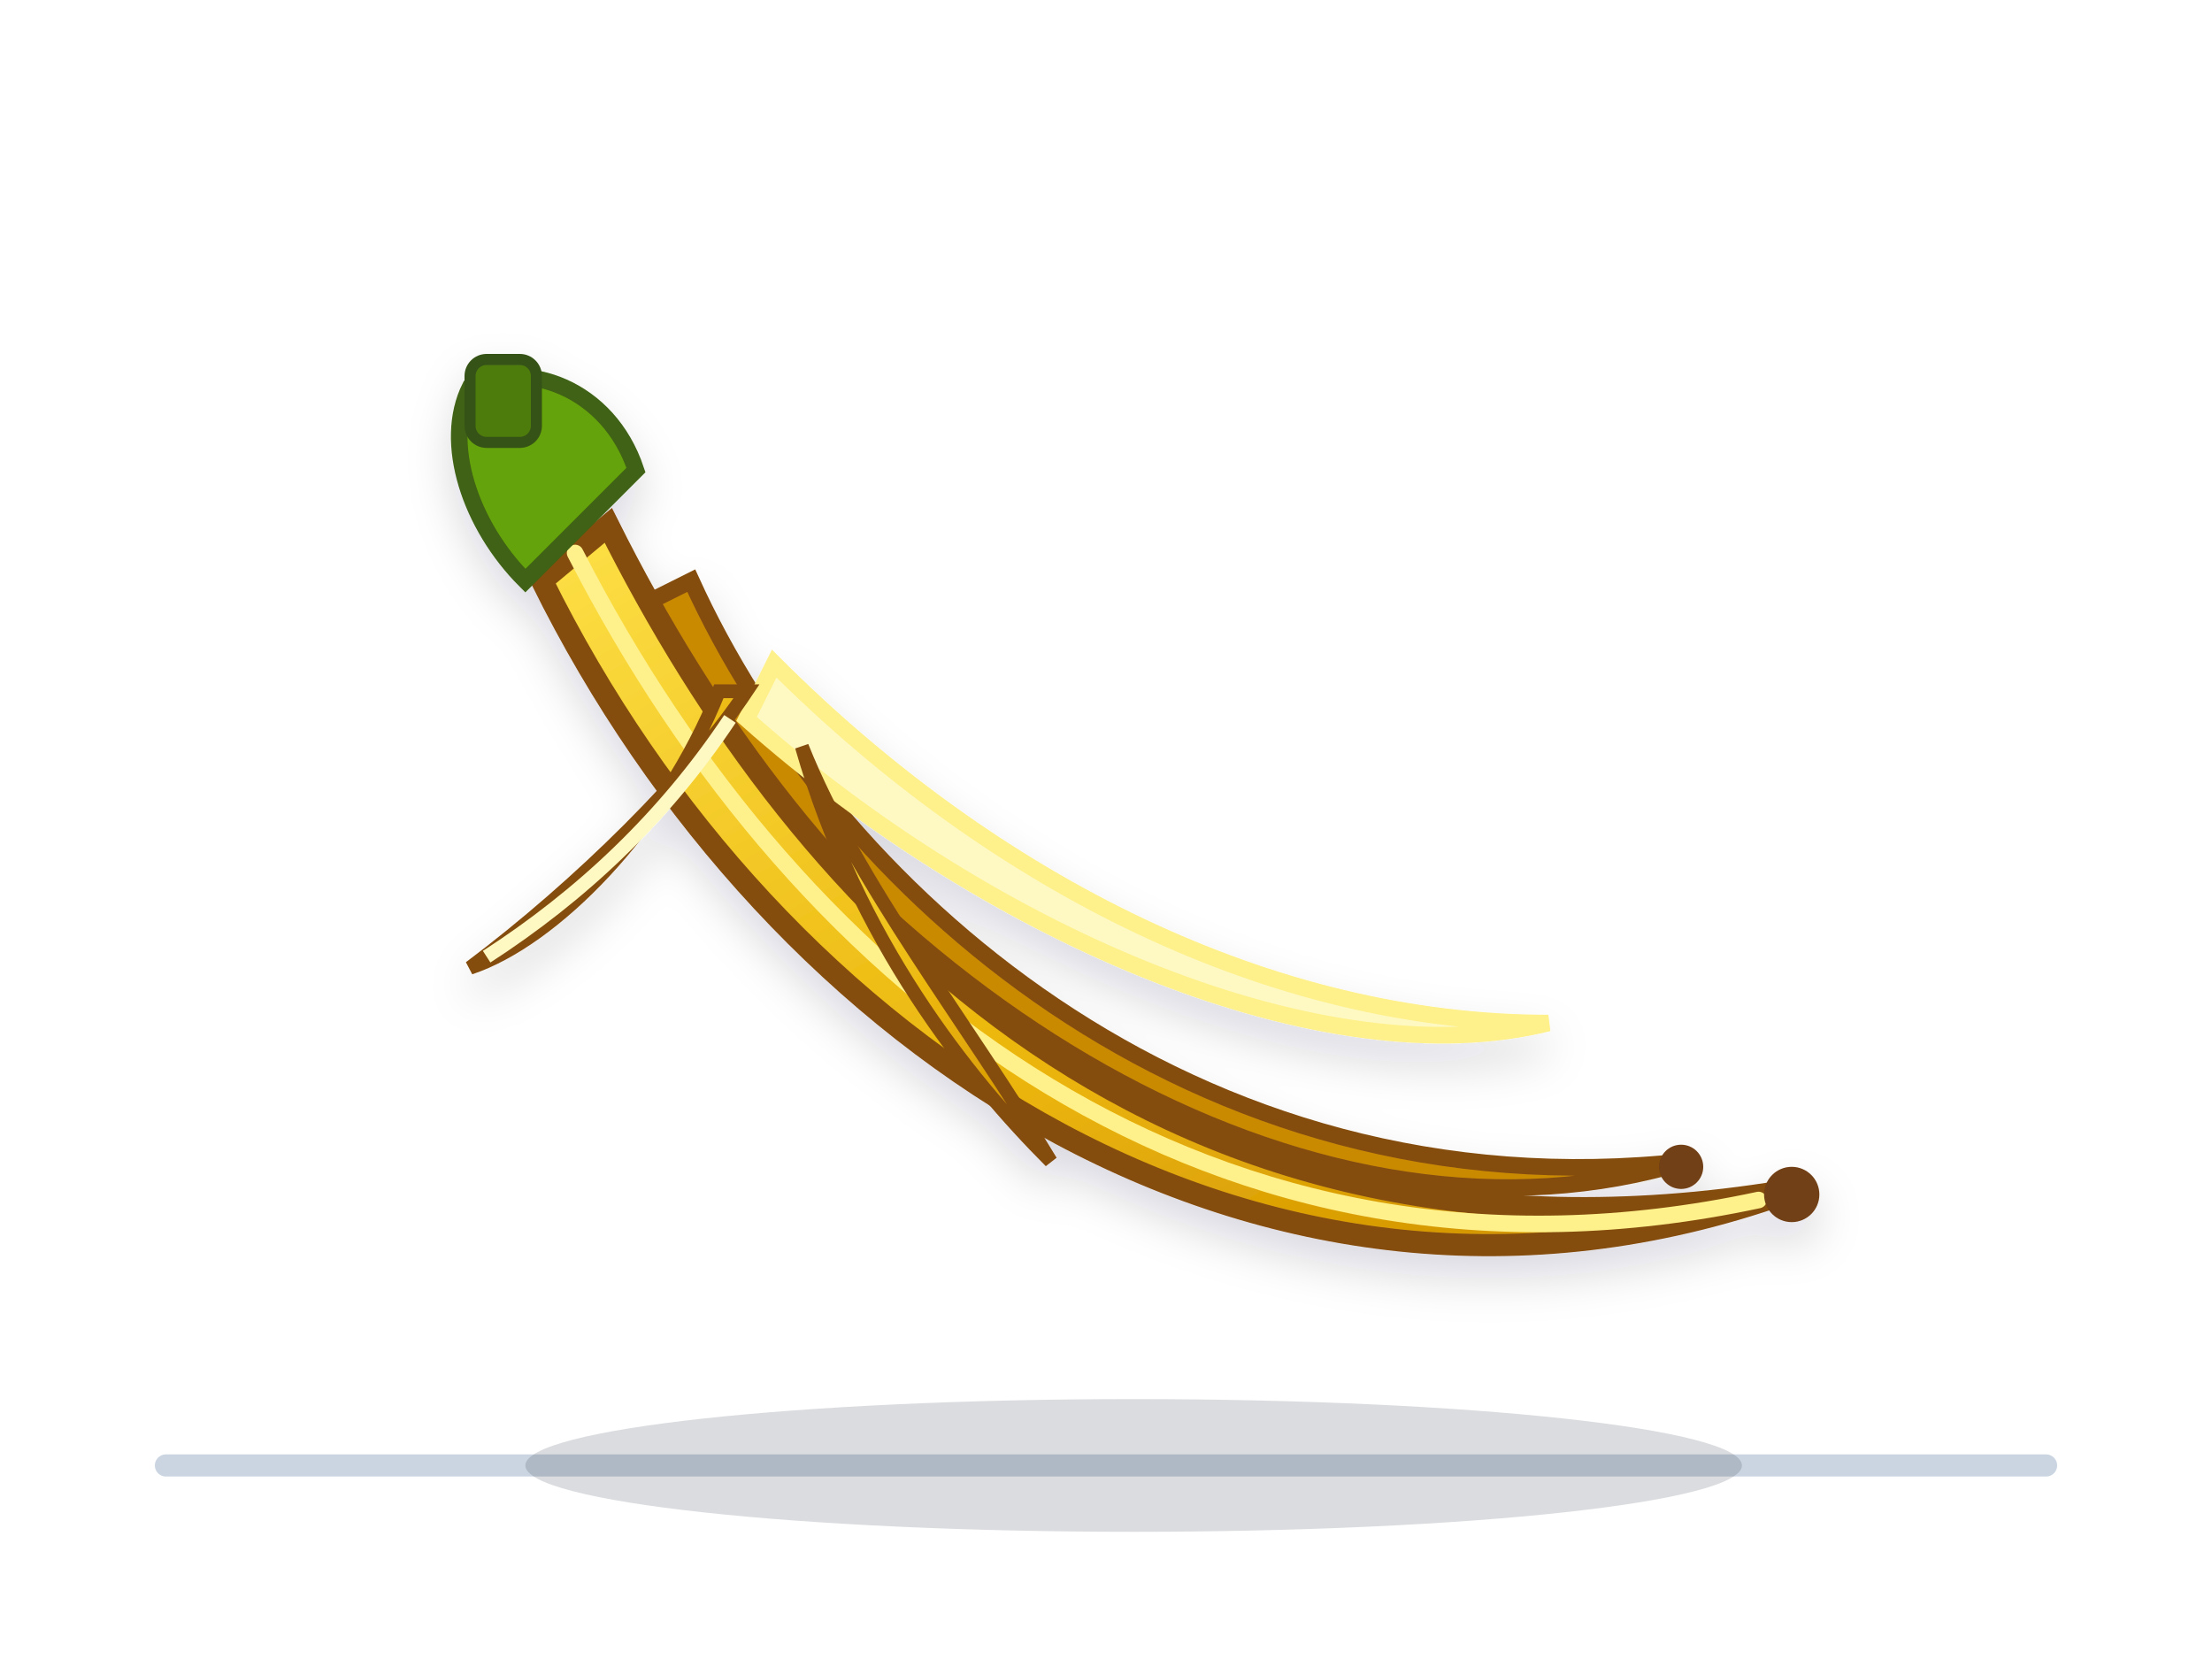
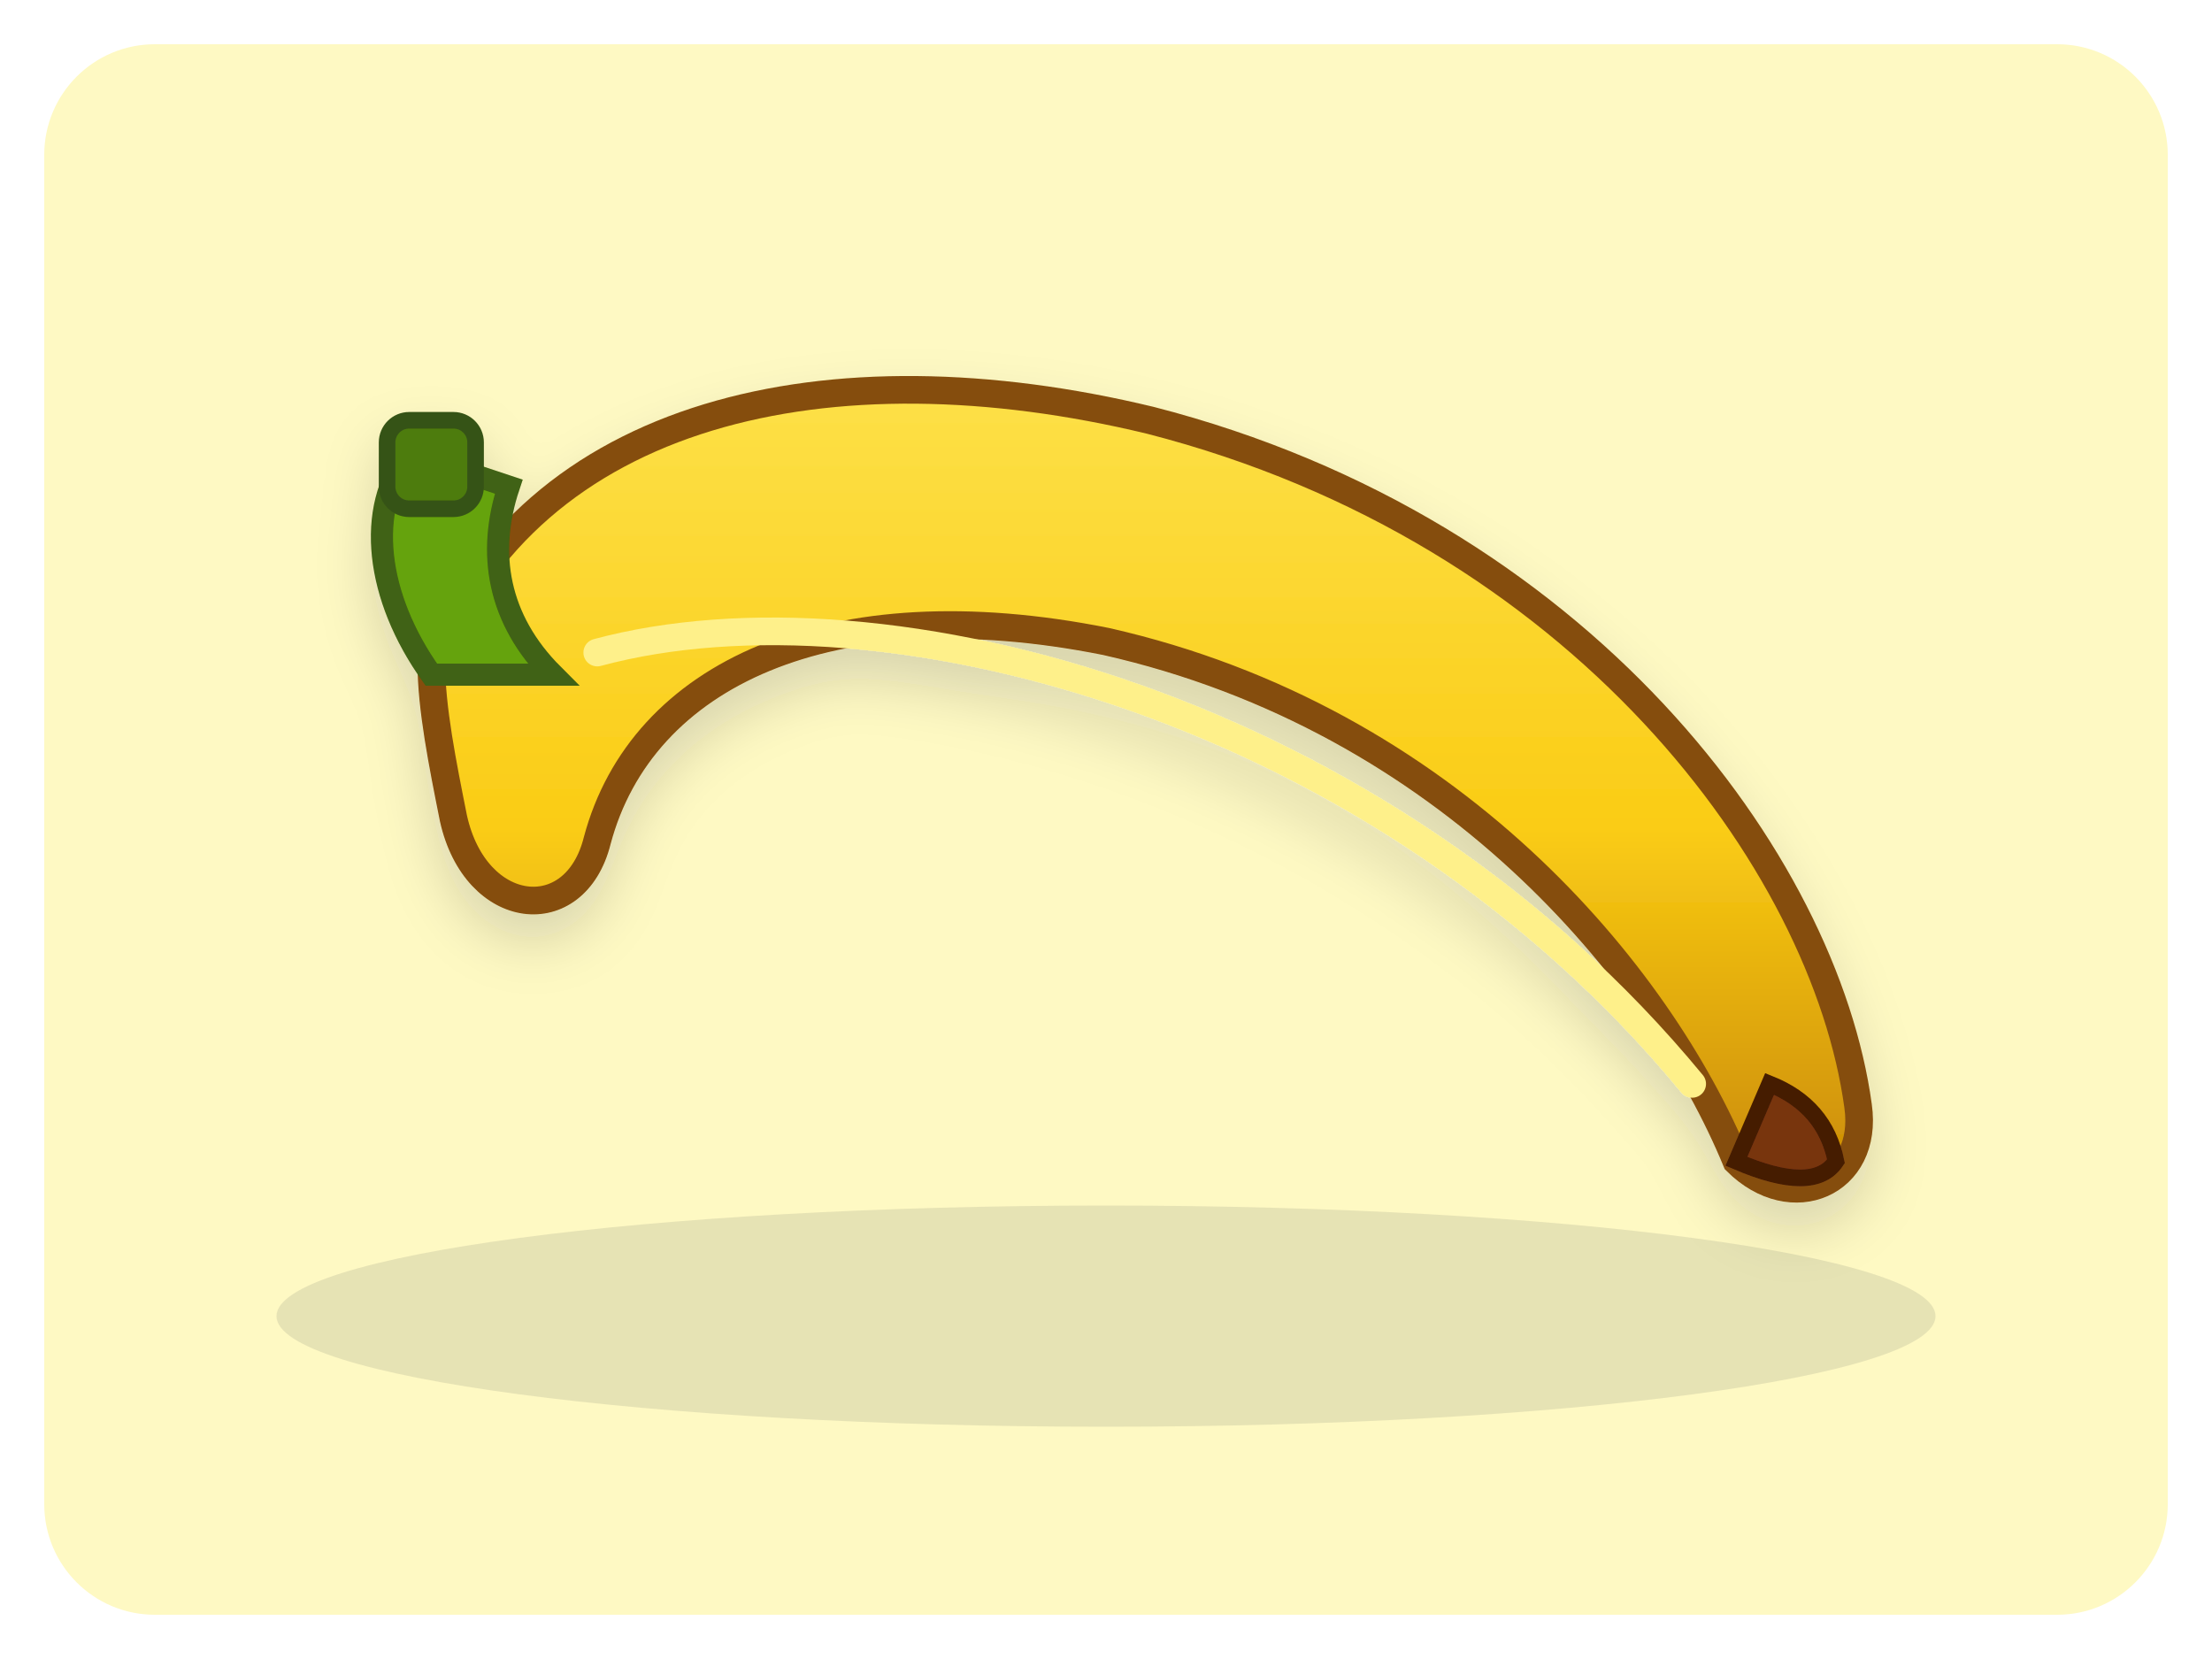
- <svg xmlns="http://www.w3.org/2000/svg" viewBox="0 0 400 300" role="img" aria-labelledby="title-banana desc-banana">
+ <svg xmlns="http://www.w3.org/2000/svg" viewBox="0 0 400 300" role="img" aria-labelledby="t-banana d-banana">
  <defs>
-     <linearGradient id="banana-peel" x1="0%" y1="0%" x2="100%" y2="100%">
+     <linearGradient id="ban-peel" x1="0" y1="0" x2="0" y2="1">
      <stop offset="0%" stop-color="#fde047" />
-       <stop offset="60%" stop-color="#eab308" />
+       <stop offset="55%" stop-color="#facc15" />
      <stop offset="100%" stop-color="#ca8a04" />
    </linearGradient>
-     <filter id="soft-shadow" x="-10%" y="-10%" width="120%" height="120%">
-       <feDropShadow dx="0" dy="4" stdDeviation="4" flood-color="#0f172a" flood-opacity="0.15" />
+     <filter id="ban-sh" x="-20%" y="-20%" width="140%" height="140%">
+       <feDropShadow dx="0" dy="5" stdDeviation="5" flood-color="#0f172a" flood-opacity="0.15" />
    </filter>
  </defs>
-   <line x1="30" y1="265" x2="370" y2="265" stroke="#cbd5e1" stroke-width="4" stroke-linecap="round" />
-   <ellipse cx="205" cy="265" rx="110" ry="12" fill="#0f172a" opacity="0.15" />
-   <g id="banana-figure" filter="url(#soft-shadow)">
-     <path d="M125 105 C150 160 215 220 305 210 C240 230 160 185 115 110 Z" fill="#ca8a04" stroke="#854d0e" stroke-width="3" />
-     <path d="M110 95 C145 165 210 235 325 215 C230 250 140 190 98 105 Z" fill="url(#banana-peel)" stroke="#854d0e" stroke-width="4" />
-     <path d="M104 100 C145 180 220 238 318 217" fill="none" stroke="#fef08a" stroke-width="3" stroke-linecap="round" />
-     <path d="M95 105 C85 95 80 80 85 70 C95 65 110 70 115 85 Z" fill="#65a30d" stroke="#3f6212" stroke-width="3" />
-     <rect x="85" y="65" width="12" height="15" rx="3" fill="#4d7c0f" stroke="#365314" stroke-width="2" />
-     <circle cx="324" cy="216" r="5" fill="#713f12" />
-     <circle cx="304" cy="211" r="4" fill="#713f12" />
-     <path d="M140 120 C180 160 230 185 280 185 C240 195 180 170 135 130 Z" fill="#fef9c3" stroke="#fef08a" stroke-width="3" />
-     <path d="M130 125 C120 150 100 170 85 175 C105 160 125 140 135 125 Z" fill="url(#banana-peel)" stroke="#854d0e" stroke-width="2.5" />
-     <path d="M145 135 C155 170 175 195 190 210 C175 185 155 160 145 135 Z" fill="url(#banana-peel)" stroke="#854d0e" stroke-width="2.5" />
-     <path d="M88 173 C105 162 120 148 132 130" fill="none" stroke="#fef9c3" stroke-width="2.5" />
+   <rect x="8" y="8" width="384" height="284" rx="20" fill="#fef9c3" />
+   <ellipse cx="200" cy="238" rx="150" ry="20" fill="#0f172a" opacity="0.1" />
+   <g filter="url(#ban-sh)">
+     <path d="M78 120              C96 74 150 62 208 76              C286 96 330 156 336 200              C338 214 324 220 314 210              C300 176 262 130 200 116              C150 106 116 122 108 152              C104 168 86 166 82 148              C80 138 78 128 78 120 Z" fill="url(#ban-peel)" stroke="#854d0e" stroke-width="5" />
+     <path d="M108 118 C160 104 250 128 306 196" fill="none" stroke="#fef08a" stroke-width="5" stroke-linecap="round" />
+     <path d="M78 122 C68 108 66 92 74 82 L92 88 C88 100 90 112 100 122 Z" fill="#65a30d" stroke="#3f6212" stroke-width="4" />
+     <rect x="70" y="76" width="16" height="16" rx="4" fill="#4d7c0f" stroke="#365314" stroke-width="3" />
+     <path d="M314 210 q14 6 18 0 q-2 -10 -12 -14 Z" fill="#78350f" stroke="#451a03" stroke-width="3" />
  </g>
</svg>
